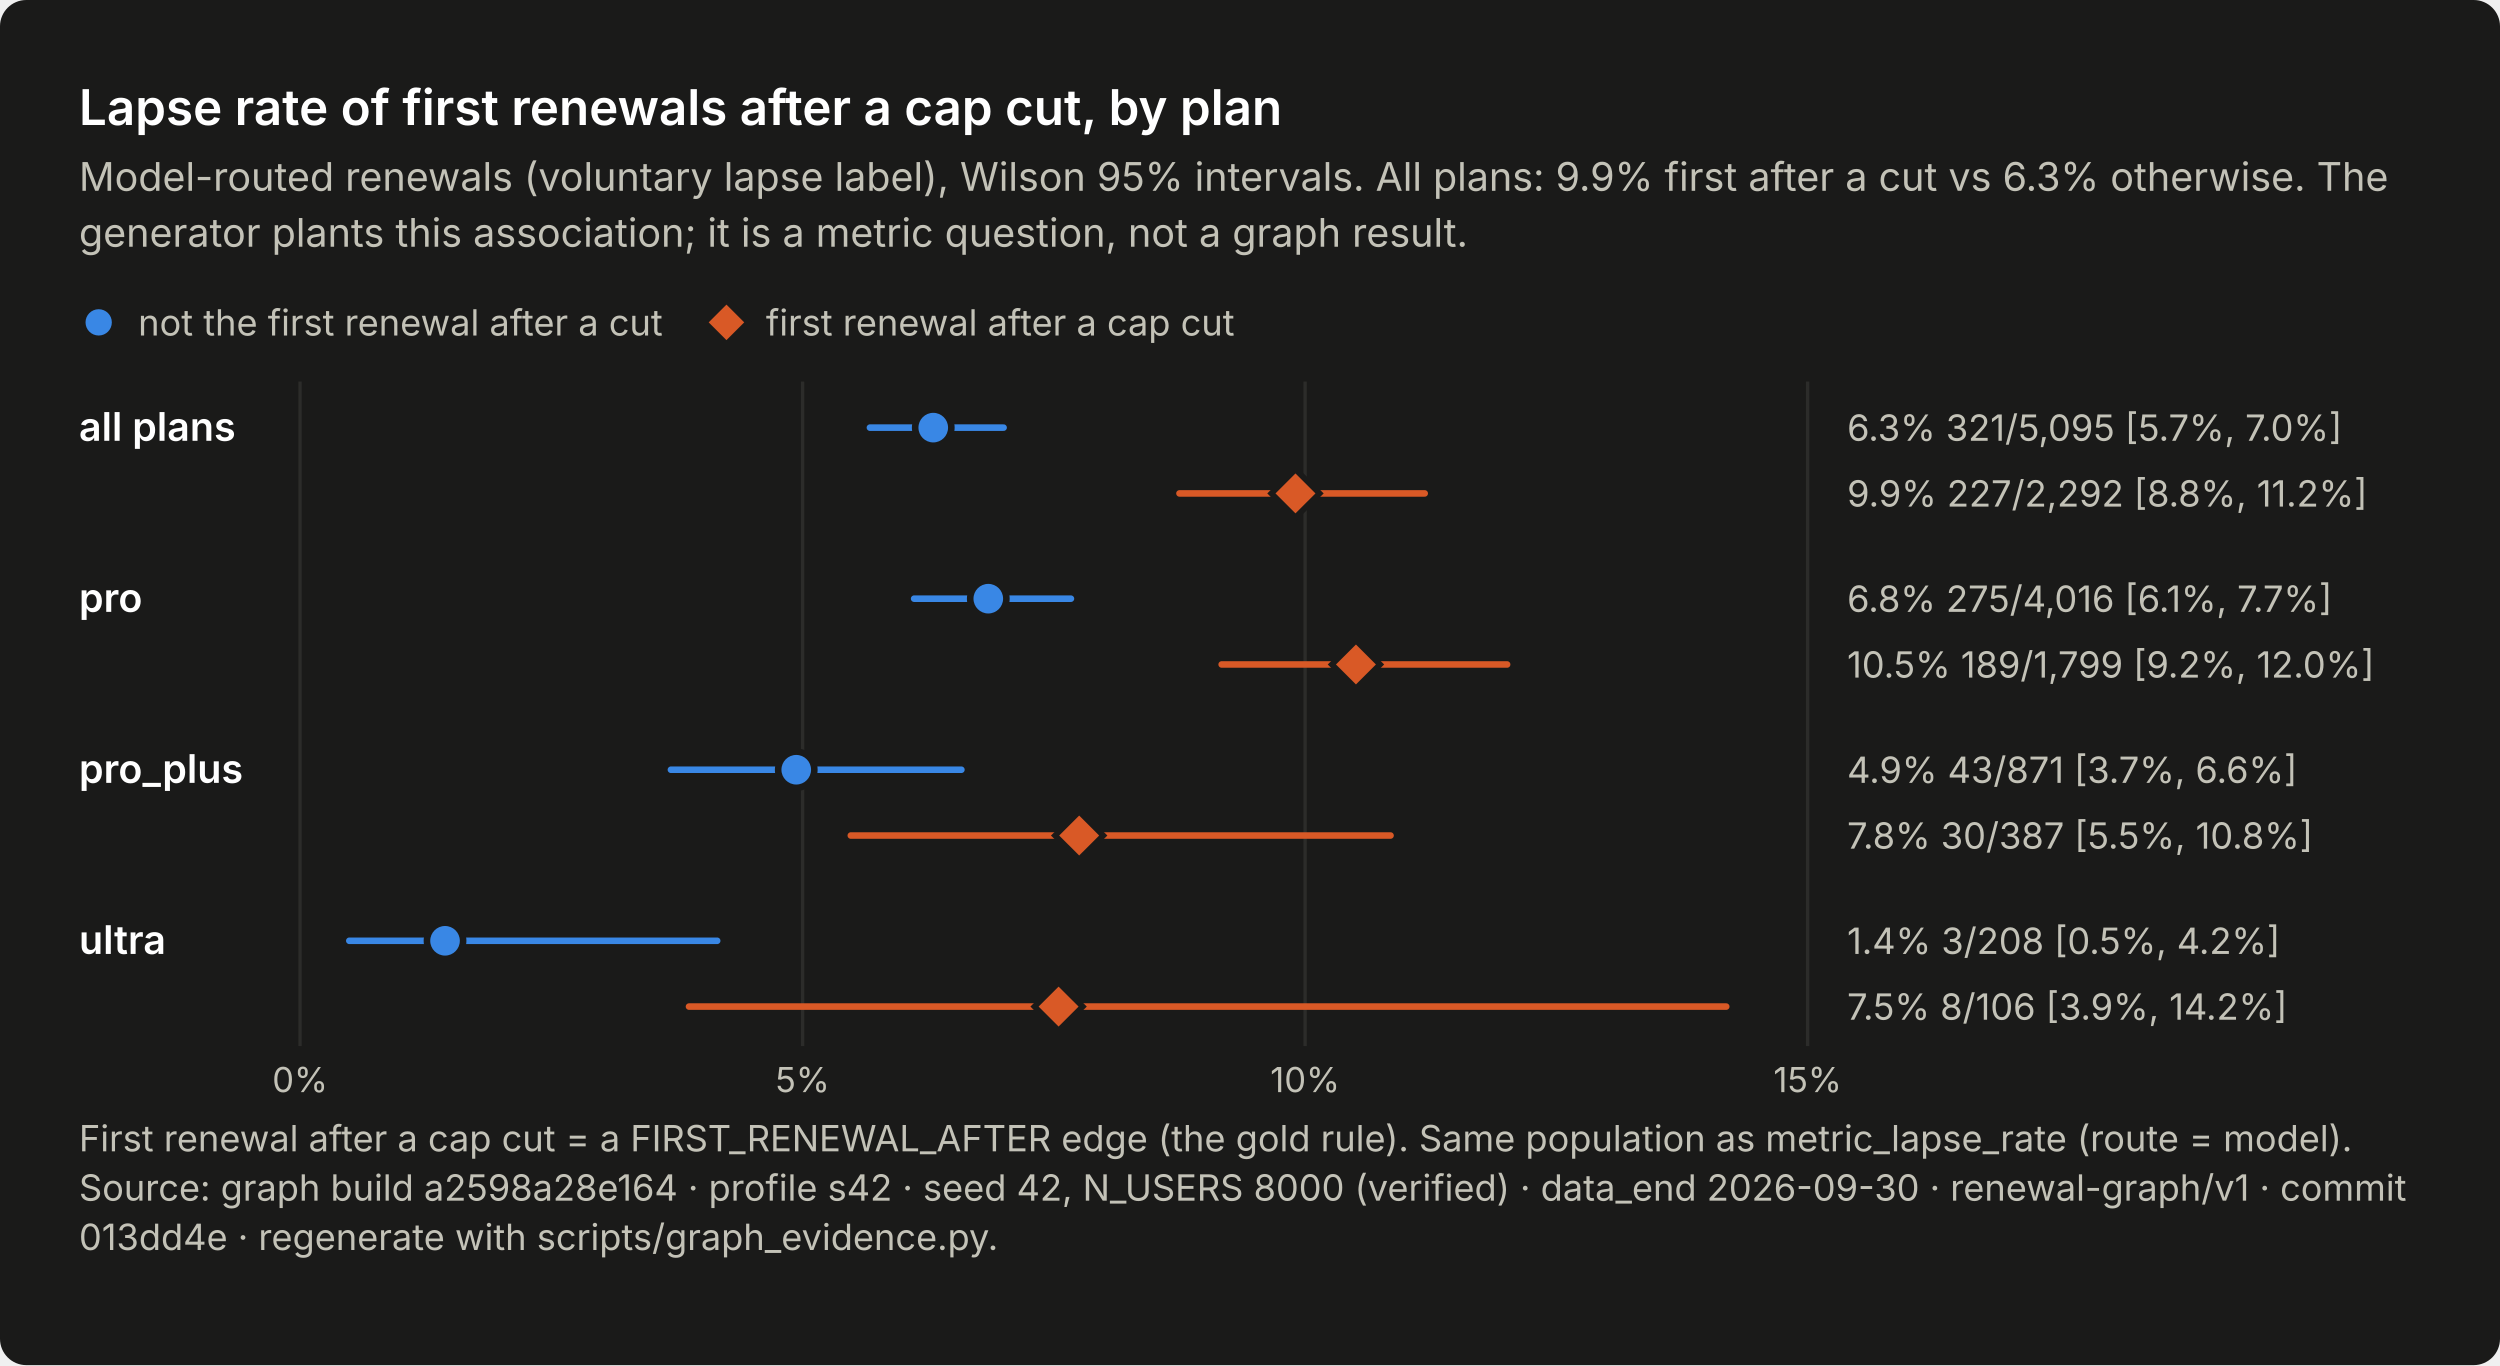
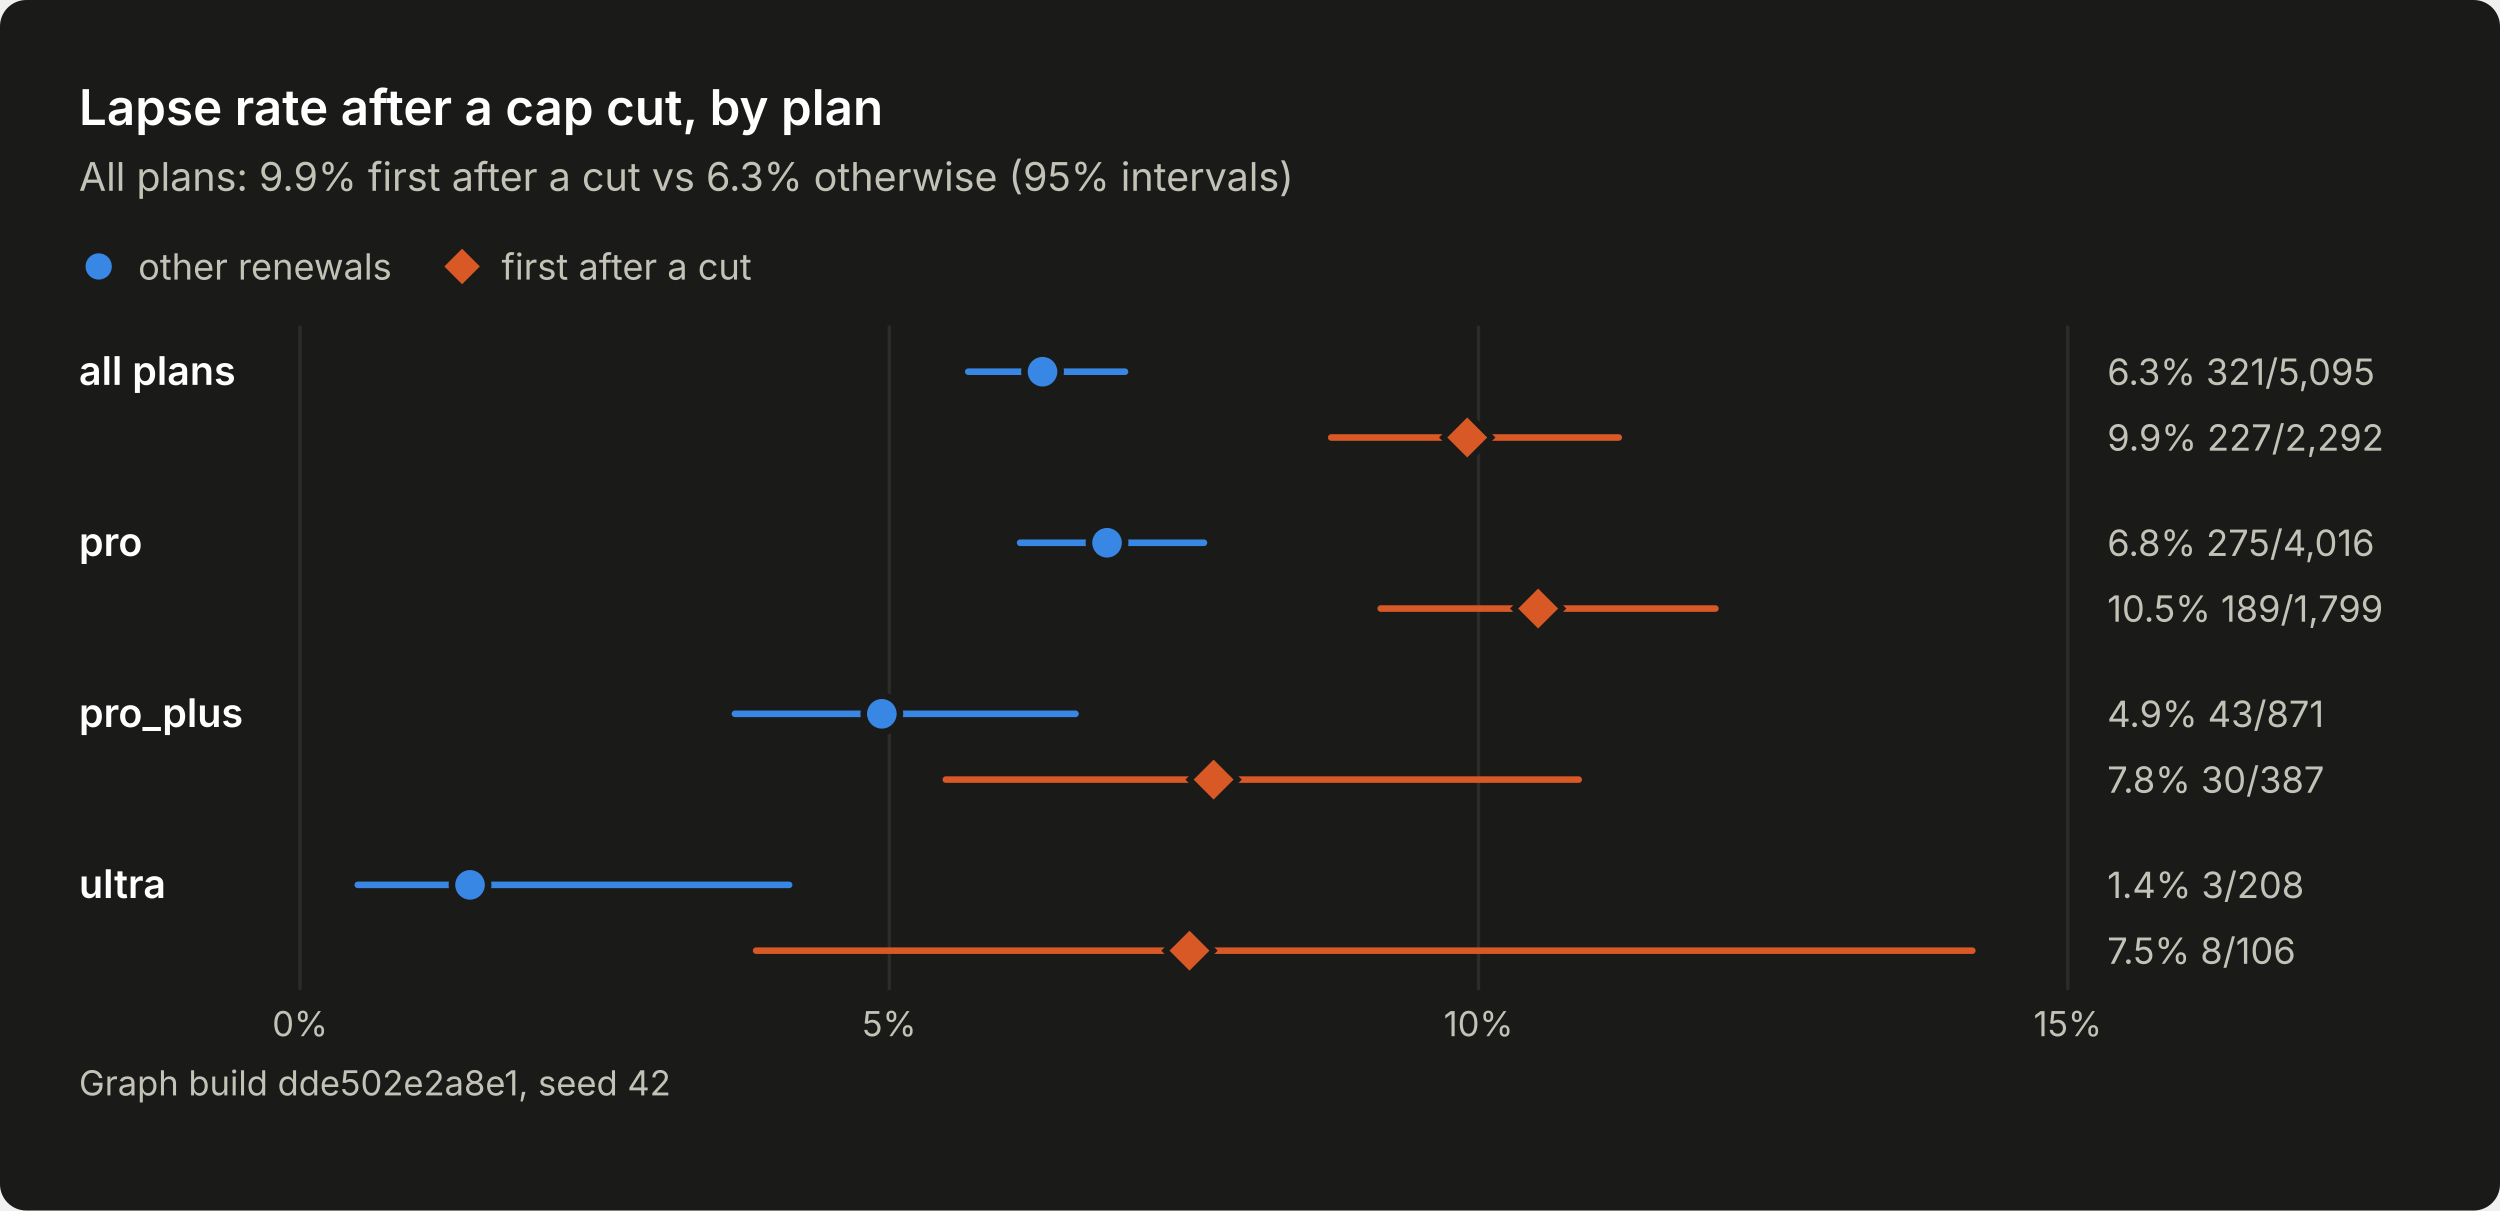
- <svg xmlns="http://www.w3.org/2000/svg" width="760" height="415" viewBox="0 0 760 415" role="img" font-family="system-ui, -apple-system, 'Segoe UI', sans-serif">
-   <rect width="760" height="415" rx="8" fill="#1a1a19" />
-   <text x="24" y="38" font-size="15" fill="#ffffff" font-weight="600">Lapse rate of first renewals after a cap cut, by plan</text>
-   <text x="24" y="58" font-size="12" fill="#c3c2b7">Model-routed renewals (voluntary lapse label), Wilson 95% intervals. All plans: 9.9% first after a cut vs 6.3% otherwise. The</text>
-   <text x="24" y="75" font-size="12" fill="#c3c2b7">generator plants this association; it is a metric question, not a graph result.</text>
-   <circle cx="30" cy="98" r="6" fill="#1a1a19" />
-   <circle cx="30" cy="98" r="4" fill="#3987e5" />
-   <text x="42" y="102" font-size="11" fill="#c3c2b7">not the first renewal after a cut</text>
-   <path d="M220.84 90.1L228.74 98L220.84 105.9L212.94 98Z" fill="#1a1a19" />
-   <path d="M220.84 92.6L226.24 98L220.84 103.4L215.44 98Z" fill="#d95926" />
-   <text x="232.84" y="102" font-size="11" fill="#c3c2b7">first renewal after a cap cut</text>
-   <line x1="91.22" y1="116" x2="91.22" y2="318" stroke="#2c2c2a" stroke-width="1" />
-   <text x="91.22" y="332" font-size="10.5" fill="#c3c2b7" text-anchor="middle" font-variant-numeric="tabular-nums">0%</text>
-   <line x1="243.99" y1="116" x2="243.99" y2="318" stroke="#2c2c2a" stroke-width="1" />
-   <text x="243.99" y="332" font-size="10.5" fill="#c3c2b7" text-anchor="middle" font-variant-numeric="tabular-nums">5%</text>
-   <line x1="396.75" y1="116" x2="396.75" y2="318" stroke="#2c2c2a" stroke-width="1" />
-   <text x="396.75" y="332" font-size="10.5" fill="#c3c2b7" text-anchor="middle" font-variant-numeric="tabular-nums">10%</text>
-   <line x1="549.52" y1="116" x2="549.52" y2="318" stroke="#2c2c2a" stroke-width="1" />
-   <text x="549.52" y="332" font-size="10.5" fill="#c3c2b7" text-anchor="middle" font-variant-numeric="tabular-nums">15%</text>
-   <text x="24" y="134" font-size="12" fill="#ffffff" font-weight="600">all plans</text>
+ <svg xmlns="http://www.w3.org/2000/svg" width="760" height="368" viewBox="0 0 760 368" role="img" font-family="system-ui, -apple-system, 'Segoe UI', sans-serif">
+   <rect width="760" height="368" rx="8" fill="#1a1a19" />
+   <text x="24" y="38" font-size="15" fill="#ffffff" font-weight="600">Lapse rate after a cap cut, by plan</text>
+   <text x="24" y="58" font-size="12" fill="#c3c2b7">All plans: 9.9% first after a cut vs 6.3% otherwise (95% intervals)</text>
+   <circle cx="30" cy="81" r="6" fill="#1a1a19" />
+   <circle cx="30" cy="81" r="4" fill="#3987e5" />
+   <text x="42" y="85" font-size="11" fill="#c3c2b7">other renewals</text>
+   <path d="M140.47 73.1L148.37 81L140.47 88.9L132.57 81Z" fill="#1a1a19" />
+   <path d="M140.47 75.6L145.87 81L140.47 86.4L135.07 81Z" fill="#d95926" />
+   <text x="152.47" y="85" font-size="11" fill="#c3c2b7">first after a cut</text>
+   <line x1="91.22" y1="99" x2="91.22" y2="301" stroke="#2c2c2a" stroke-width="1" />
+   <text x="91.22" y="315" font-size="10.5" fill="#c3c2b7" text-anchor="middle" font-variant-numeric="tabular-nums">0%</text>
+   <line x1="270.35" y1="99" x2="270.35" y2="301" stroke="#2c2c2a" stroke-width="1" />
+   <text x="270.35" y="315" font-size="10.5" fill="#c3c2b7" text-anchor="middle" font-variant-numeric="tabular-nums">5%</text>
+   <line x1="449.47" y1="99" x2="449.47" y2="301" stroke="#2c2c2a" stroke-width="1" />
+   <text x="449.47" y="315" font-size="10.5" fill="#c3c2b7" text-anchor="middle" font-variant-numeric="tabular-nums">10%</text>
+   <line x1="628.6" y1="99" x2="628.6" y2="301" stroke="#2c2c2a" stroke-width="1" />
+   <text x="628.6" y="315" font-size="10.5" fill="#c3c2b7" text-anchor="middle" font-variant-numeric="tabular-nums">15%</text>
+   <text x="24" y="117" font-size="12" fill="#ffffff" font-weight="600">all plans</text>
  <g>
-     <line x1="264.46" y1="130" x2="305.09" y2="130" stroke="#3987e5" stroke-width="2" stroke-linecap="round" />
-     <circle cx="283.71" cy="130" r="6.5" fill="#1a1a19" />
-     <circle cx="283.71" cy="130" r="4.5" fill="#3987e5" />
+     <line x1="294.35" y1="113" x2="342" y2="113" stroke="#3987e5" stroke-width="2" stroke-linecap="round" />
+     <circle cx="316.93" cy="113" r="6.5" fill="#1a1a19" />
+     <circle cx="316.93" cy="113" r="4.5" fill="#3987e5" />
  </g>
-   <text x="561.52" y="134" font-size="11" fill="#c3c2b7" font-variant-numeric="tabular-nums">6.3%  321/5,095  [5.7%, 7.0%]</text>
+   <text x="640.6" y="117" font-size="11" fill="#c3c2b7" font-variant-numeric="tabular-nums">6.3%  321/5,095</text>
  <g>
-     <line x1="358.56" y1="150" x2="433.11" y2="150" stroke="#d95926" stroke-width="2" stroke-linecap="round" />
-     <path d="M393.82 141.43L402.4 150L393.82 158.57L385.25 150Z" fill="#1a1a19" />
-     <path d="M393.82 143.93L399.9 150L393.82 156.07L387.75 150Z" fill="#d95926" />
+     <line x1="404.69" y1="133" x2="492.1" y2="133" stroke="#d95926" stroke-width="2" stroke-linecap="round" />
+     <path d="M446.03 124.42L454.61 133L446.03 141.57L437.46 133Z" fill="#1a1a19" />
+     <path d="M446.03 126.92L452.11 133L446.03 139.07L439.96 133Z" fill="#d95926" />
  </g>
-   <text x="561.52" y="154" font-size="11" fill="#c3c2b7" font-variant-numeric="tabular-nums">9.9%  227/2,292  [8.8%, 11.2%]</text>
-   <text x="24" y="186" font-size="12" fill="#ffffff" font-weight="600">pro</text>
+   <text x="640.6" y="137" font-size="11" fill="#c3c2b7" font-variant-numeric="tabular-nums">9.9%  227/2,292</text>
+   <text x="24" y="169" font-size="12" fill="#ffffff" font-weight="600">pro</text>
  <g>
-     <line x1="277.9" y1="182" x2="325.56" y2="182" stroke="#3987e5" stroke-width="2" stroke-linecap="round" />
-     <circle cx="300.44" cy="182" r="6.5" fill="#1a1a19" />
-     <circle cx="300.44" cy="182" r="4.5" fill="#3987e5" />
+     <line x1="310.11" y1="165" x2="366" y2="165" stroke="#3987e5" stroke-width="2" stroke-linecap="round" />
+     <circle cx="336.54" cy="165" r="6.5" fill="#1a1a19" />
+     <circle cx="336.54" cy="165" r="4.5" fill="#3987e5" />
  </g>
-   <text x="561.52" y="186" font-size="11" fill="#c3c2b7" font-variant-numeric="tabular-nums">6.8%  275/4,016  [6.1%, 7.7%]</text>
+   <text x="640.6" y="169" font-size="11" fill="#c3c2b7" font-variant-numeric="tabular-nums">6.8%  275/4,016</text>
  <g>
-     <line x1="371.39" y1="202" x2="458.16" y2="202" stroke="#d95926" stroke-width="2" stroke-linecap="round" />
-     <path d="M412.21 193.43L420.78 202L412.21 210.57L403.63 202Z" fill="#1a1a19" />
-     <path d="M412.21 195.93L418.28 202L412.21 208.07L406.13 202Z" fill="#d95926" />
+     <line x1="419.74" y1="185" x2="521.48" y2="185" stroke="#d95926" stroke-width="2" stroke-linecap="round" />
+     <path d="M467.59 176.43L476.17 185L467.59 193.57L459.02 185Z" fill="#1a1a19" />
+     <path d="M467.59 178.93L473.67 185L467.59 191.07L461.52 185Z" fill="#d95926" />
  </g>
-   <text x="561.52" y="206" font-size="11" fill="#c3c2b7" font-variant-numeric="tabular-nums">10.5%  189/1,799  [9.2%, 12.0%]</text>
-   <text x="24" y="238" font-size="12" fill="#ffffff" font-weight="600">pro_plus</text>
+   <text x="640.6" y="189" font-size="11" fill="#c3c2b7" font-variant-numeric="tabular-nums">10.5%  189/1,799</text>
+   <text x="24" y="221" font-size="12" fill="#ffffff" font-weight="600">pro_plus</text>
  <g>
-     <line x1="203.96" y1="234" x2="292.26" y2="234" stroke="#3987e5" stroke-width="2" stroke-linecap="round" />
-     <circle cx="242.06" cy="234" r="6.5" fill="#1a1a19" />
-     <circle cx="242.06" cy="234" r="4.5" fill="#3987e5" />
+     <line x1="223.42" y1="217" x2="326.95" y2="217" stroke="#3987e5" stroke-width="2" stroke-linecap="round" />
+     <circle cx="268.08" cy="217" r="6.5" fill="#1a1a19" />
+     <circle cx="268.08" cy="217" r="4.5" fill="#3987e5" />
  </g>
-   <text x="561.52" y="238" font-size="11" fill="#c3c2b7" font-variant-numeric="tabular-nums">4.9%  43/871  [3.7%, 6.6%]</text>
+   <text x="640.6" y="221" font-size="11" fill="#c3c2b7" font-variant-numeric="tabular-nums">4.9%  43/871</text>
  <g>
-     <line x1="258.65" y1="254" x2="422.72" y2="254" stroke="#d95926" stroke-width="2" stroke-linecap="round" />
-     <path d="M328.07 245.43L336.64 254L328.07 262.57L319.49 254Z" fill="#1a1a19" />
-     <path d="M328.07 247.93L334.14 254L328.07 260.07L321.99 254Z" fill="#d95926" />
+     <line x1="287.54" y1="237" x2="479.92" y2="237" stroke="#d95926" stroke-width="2" stroke-linecap="round" />
+     <path d="M368.93 228.43L377.51 237L368.93 245.57L360.36 237Z" fill="#1a1a19" />
+     <path d="M368.93 230.93L375.01 237L368.93 243.07L362.86 237Z" fill="#d95926" />
  </g>
-   <text x="561.52" y="258" font-size="11" fill="#c3c2b7" font-variant-numeric="tabular-nums">7.8%  30/387  [5.5%, 10.8%]</text>
-   <text x="24" y="290" font-size="12" fill="#ffffff" font-weight="600">ultra</text>
+   <text x="640.6" y="241" font-size="11" fill="#c3c2b7" font-variant-numeric="tabular-nums">7.8%  30/387</text>
+   <text x="24" y="273" font-size="12" fill="#ffffff" font-weight="600">ultra</text>
  <g>
-     <line x1="106.19" y1="286" x2="218.02" y2="286" stroke="#3987e5" stroke-width="2" stroke-linecap="round" />
-     <circle cx="135.29" cy="286" r="6.5" fill="#1a1a19" />
-     <circle cx="135.29" cy="286" r="4.5" fill="#3987e5" />
+     <line x1="108.77" y1="269" x2="239.89" y2="269" stroke="#3987e5" stroke-width="2" stroke-linecap="round" />
+     <circle cx="142.89" cy="269" r="6.5" fill="#1a1a19" />
+     <circle cx="142.89" cy="269" r="4.5" fill="#3987e5" />
  </g>
-   <text x="561.52" y="290" font-size="11" fill="#c3c2b7" font-variant-numeric="tabular-nums">1.4%  3/208  [0.5%, 4.2%]</text>
+   <text x="640.6" y="273" font-size="11" fill="#c3c2b7" font-variant-numeric="tabular-nums">1.4%  3/208</text>
  <g>
-     <line x1="209.46" y1="306" x2="524.77" y2="306" stroke="#d95926" stroke-width="2" stroke-linecap="round" />
-     <path d="M321.81 297.43L330.39 306L321.81 314.57L313.24 306Z" fill="#1a1a19" />
-     <path d="M321.81 299.93L327.89 306L321.81 312.07L315.74 306Z" fill="#d95926" />
+     <line x1="229.86" y1="289" x2="599.58" y2="289" stroke="#d95926" stroke-width="2" stroke-linecap="round" />
+     <path d="M361.6 280.43L370.17 289L361.6 297.57L353.02 289Z" fill="#1a1a19" />
+     <path d="M361.6 282.93L367.67 289L361.6 295.07L355.52 289Z" fill="#d95926" />
  </g>
-   <text x="561.52" y="310" font-size="11" fill="#c3c2b7" font-variant-numeric="tabular-nums">7.5%  8/106  [3.9%, 14.2%]</text>
-   <text x="24" y="350" font-size="11" fill="#c3c2b7">First renewal after a cap cut = a FIRST_RENEWAL_AFTER edge (the gold rule). Same population as metric_lapse_rate (route = model).</text>
-   <text x="24" y="365" font-size="11" fill="#c3c2b7">Source: graph build a2598a28e164 · profile s42 · seed 42, N_USERS 8000 (verified) · data_end 2026-09-30 · renewal-graph/v1 · commit</text>
-   <text x="24" y="380" font-size="11" fill="#c3c2b7">013dd4e · regenerate with scripts/graph_evidence.py.</text>
+   <text x="640.6" y="293" font-size="11" fill="#c3c2b7" font-variant-numeric="tabular-nums">7.5%  8/106</text>
+   <text x="24" y="333" font-size="10.5" fill="#c3c2b7">Graph build dde502e2a8e1, seed 42</text>
</svg>
